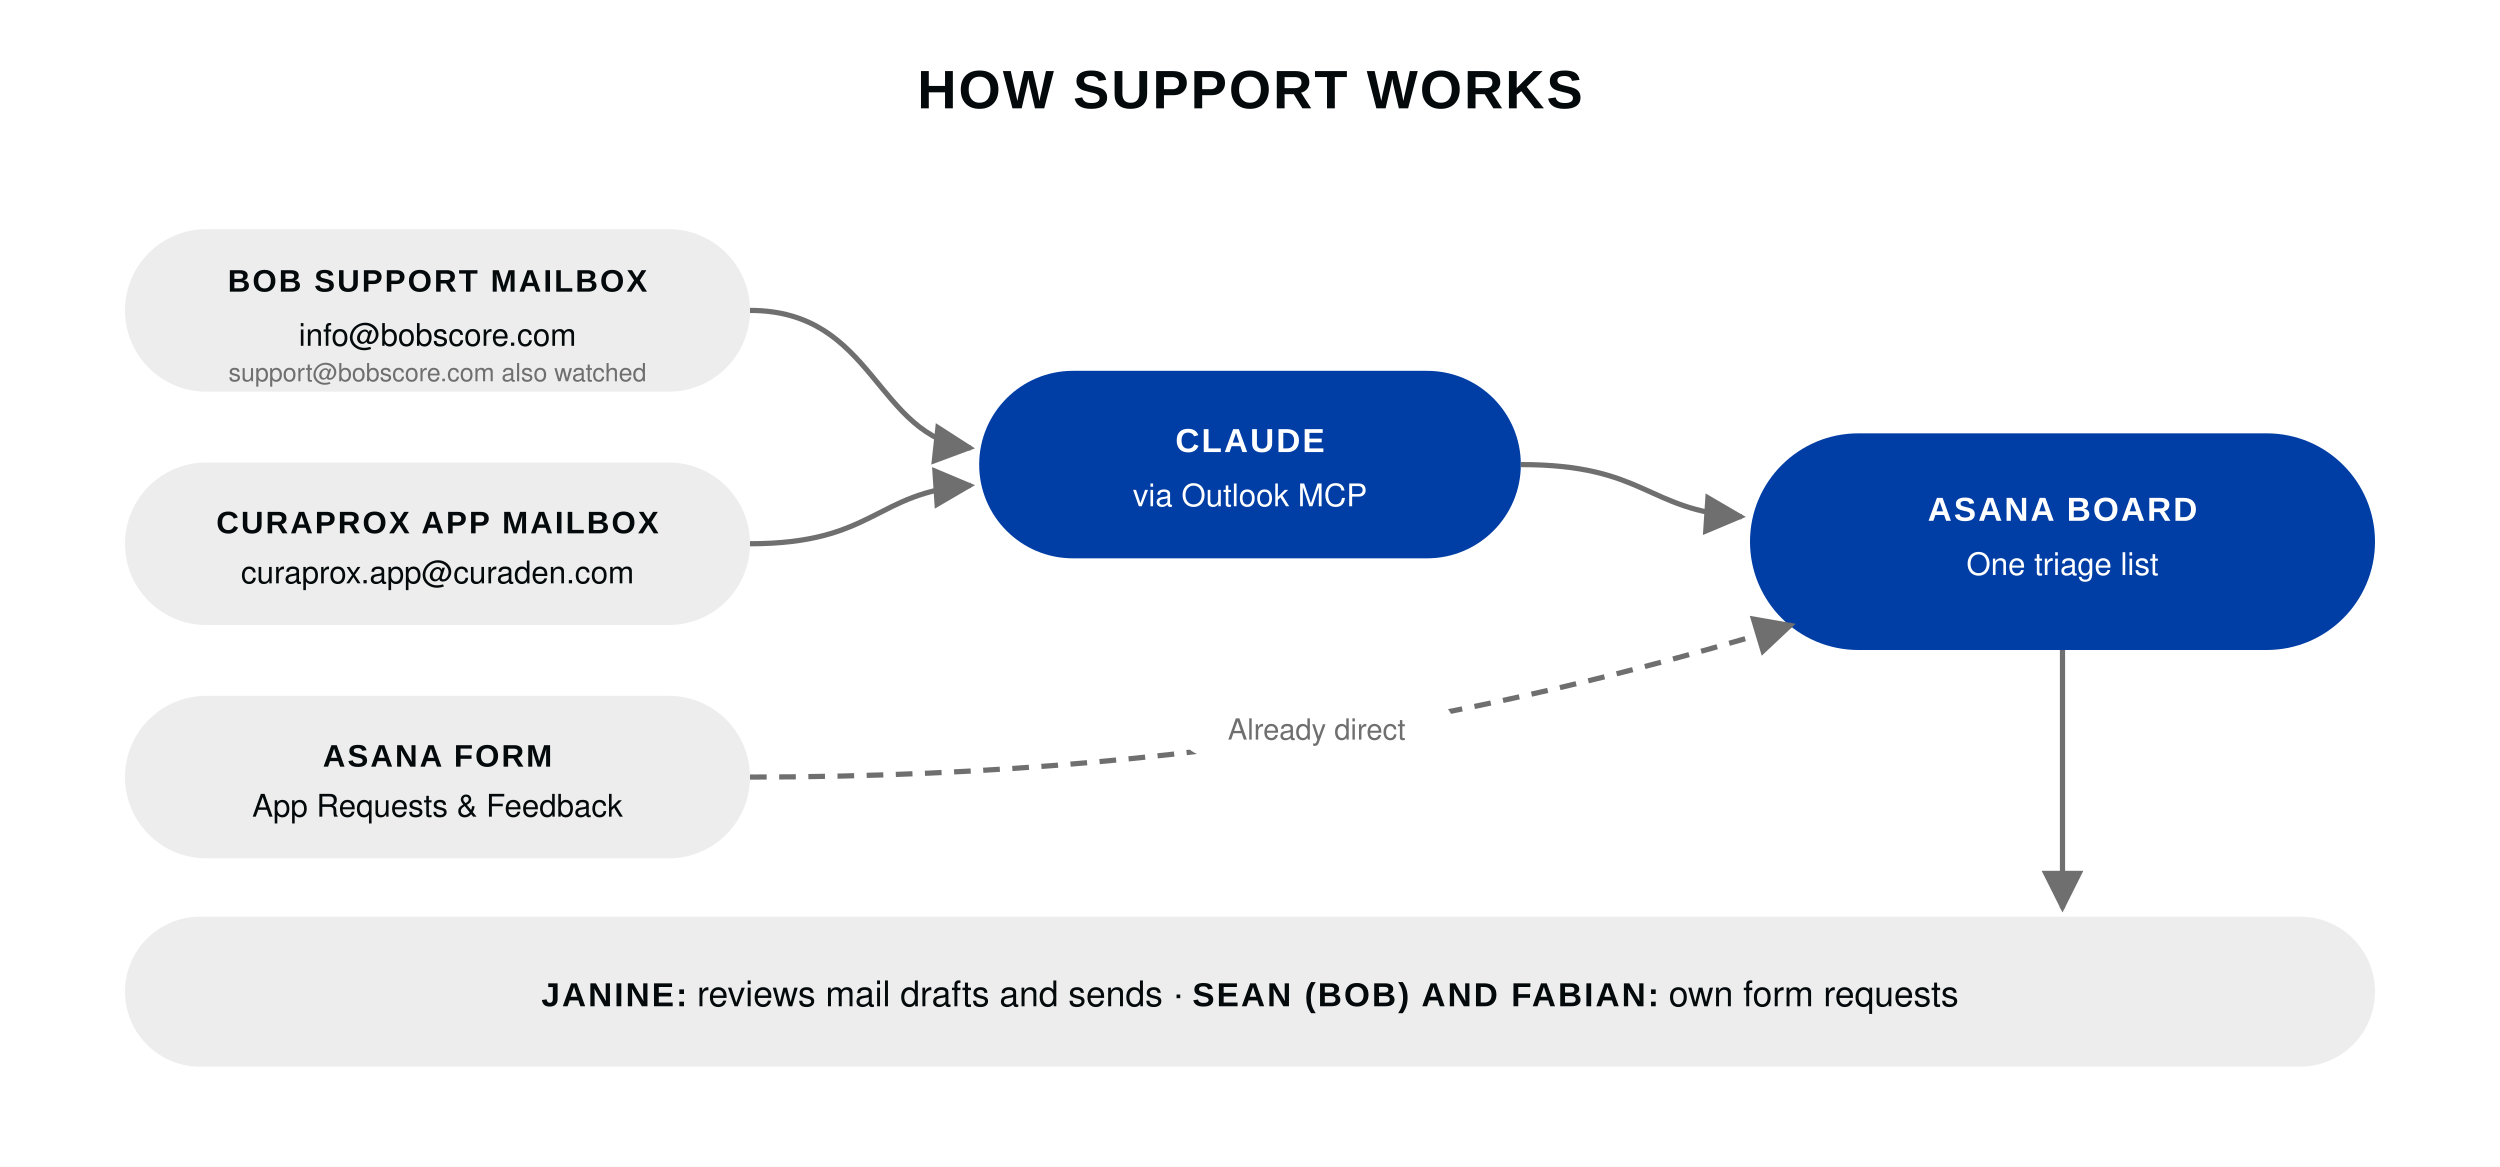
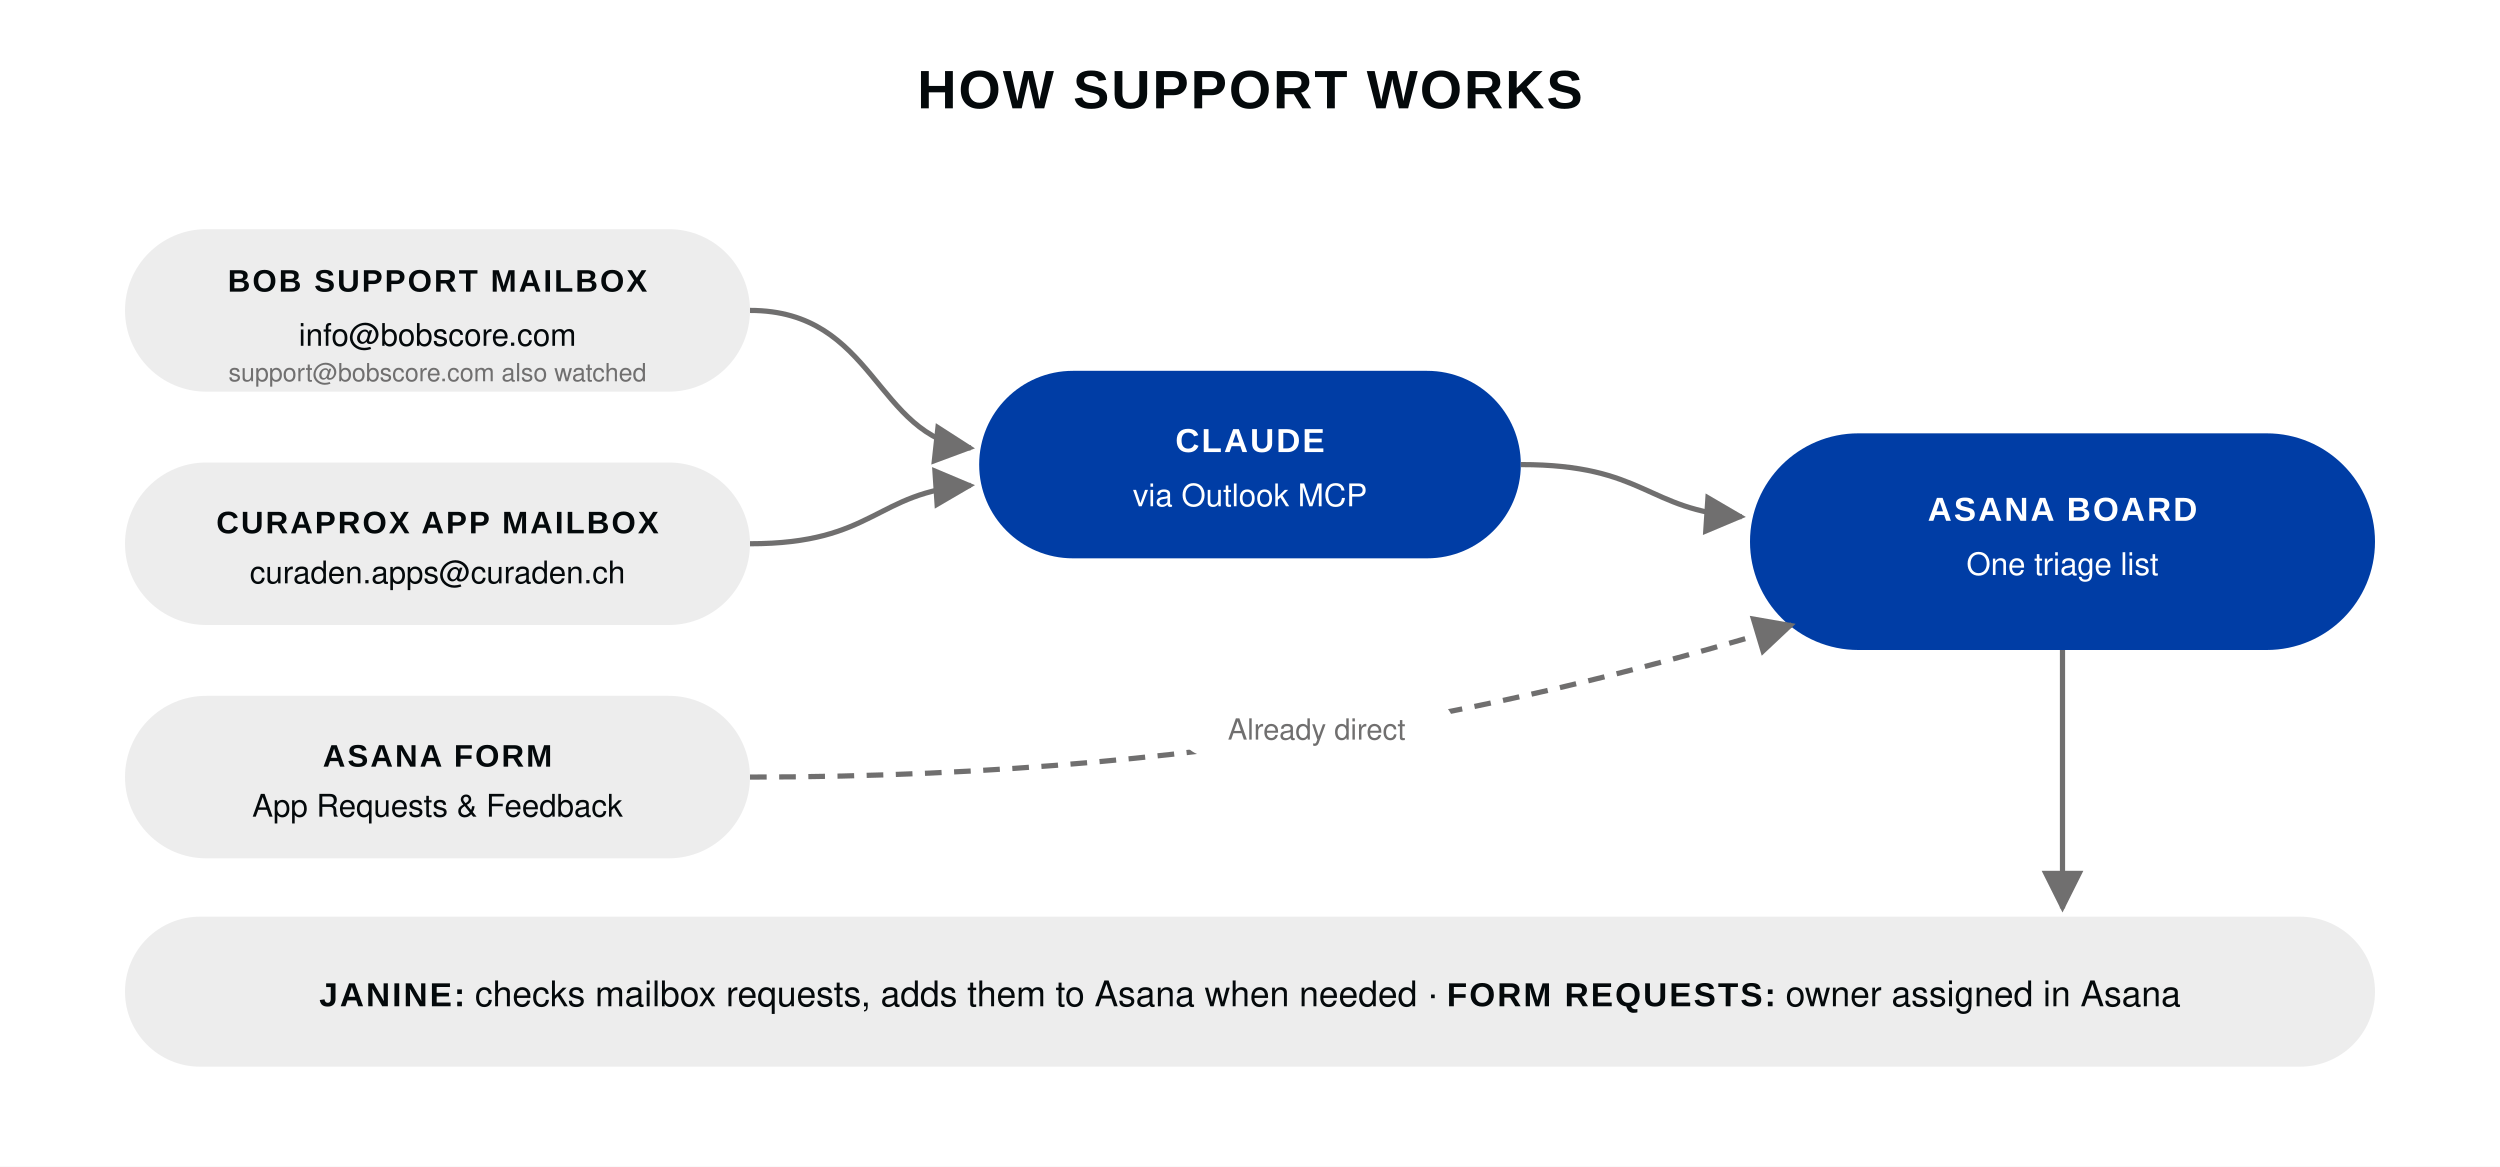
<svg xmlns="http://www.w3.org/2000/svg" width="1200" height="560" viewBox="0 0 1200 560">
  <style>
    .h{font-family:"Futura LT Pro","Futura","Century Gothic",Arial,sans-serif;font-weight:700;text-transform:uppercase;letter-spacing:1px}
    .l{font-family:"Info Display Pro","Helvetica Neue",Helvetica,Arial,sans-serif}
  </style>
  <rect width="1200" height="560" fill="#FFFFFF" />
  <text x="600" y="52" text-anchor="middle" class="h" font-size="26" fill="#04090B">HOW SUPPORT WORKS</text>
  <defs>
    <marker id="a" viewBox="0 0 10 10" refX="9" refY="5" markerWidth="8" markerHeight="8" orient="auto-start-reverse">
      <path d="M0,0 L10,5 L0,10 z" fill="#706F6F" />
    </marker>
  </defs>
  <rect x="60" y="110" width="300" height="78" rx="39" fill="#EDEDED" />
  <text x="210" y="140" text-anchor="middle" class="h" font-size="15" fill="#04090B">BOB SUPPORT MAILBOX</text>
  <text x="210" y="166" text-anchor="middle" class="l" font-size="15" fill="#04090B">info@bobscore.com</text>
  <text x="210" y="183" text-anchor="middle" class="l" font-size="12" fill="#706F6F">support@bobscore.com also watched</text>
  <rect x="60" y="222" width="300" height="78" rx="39" fill="#EDEDED" />
  <text x="210" y="256" text-anchor="middle" class="h" font-size="15" fill="#04090B">CURAPROX APP MAILBOX</text>
-   <text x="210" y="280" text-anchor="middle" class="l" font-size="15" fill="#04090B">curaprox.app@curaden.com</text>
+   <text x="210" y="280" text-anchor="middle" class="l" font-size="15" fill="#04090B">curaden.apps@curaden.ch</text>
  <rect x="60" y="334" width="300" height="78" rx="39" fill="#EDEDED" />
  <text x="210" y="368" text-anchor="middle" class="h" font-size="15" fill="#04090B">ASANA FORM</text>
  <text x="210" y="392" text-anchor="middle" class="l" font-size="15" fill="#04090B">App Requests &amp; Feedback</text>
  <rect x="470" y="178" width="260" height="90" rx="45" fill="#003DA5" />
  <text x="600" y="217" text-anchor="middle" class="h" font-size="16" fill="#FFFFFF">CLAUDE</text>
  <text x="600" y="243" text-anchor="middle" class="l" font-size="15" fill="#FFFFFF">via Outlook MCP</text>
  <rect x="840" y="208" width="300" height="104" rx="52" fill="#003DA5" />
  <text x="990" y="250" text-anchor="middle" class="h" font-size="16" fill="#FFFFFF">ASANA BOARD</text>
  <text x="990" y="276" text-anchor="middle" class="l" font-size="15" fill="#FFFFFF">One triage list</text>
  <path d="M360,149 C420,149 420,210 466,215" fill="none" stroke="#706F6F" stroke-width="2.5" marker-end="url(#a)" />
  <path d="M360,261 C420,261 420,236 466,233" fill="none" stroke="#706F6F" stroke-width="2.5" marker-end="url(#a)" />
  <path d="M730,223 C790,223 790,245 836,248" fill="none" stroke="#706F6F" stroke-width="2.5" marker-end="url(#a)" />
  <path d="M360,373 C600,373 760,330 860,300" fill="none" stroke="#706F6F" stroke-width="2.5" stroke-dasharray="8 6" marker-end="url(#a)" />
  <rect x="566" y="335" width="132" height="28" rx="14" fill="#FFFFFF" />
  <text x="632" y="355" text-anchor="middle" class="l" font-size="14" fill="#706F6F">Already direct</text>
  <path d="M990,312 L990,436" fill="none" stroke="#706F6F" stroke-width="2.5" marker-end="url(#a)" />
  <rect x="60" y="440" width="1080" height="72" rx="36" fill="#EDEDED" />
  <text x="600" y="483" text-anchor="middle" class="l" font-size="17" fill="#04090B">
-     <tspan class="h" font-size="16">JANINE:</tspan> reviews mail drafts and sends · <tspan class="h" font-size="16">SEAN (BOB) AND FABIAN:</tspan> own form requests</text>
+     <tspan class="h" font-size="16">JANINE:</tspan> checks mailbox requests, adds them to Asana when needed · <tspan class="h" font-size="16">FORM REQUESTS:</tspan> owner assigned in Asana</text>
</svg>
